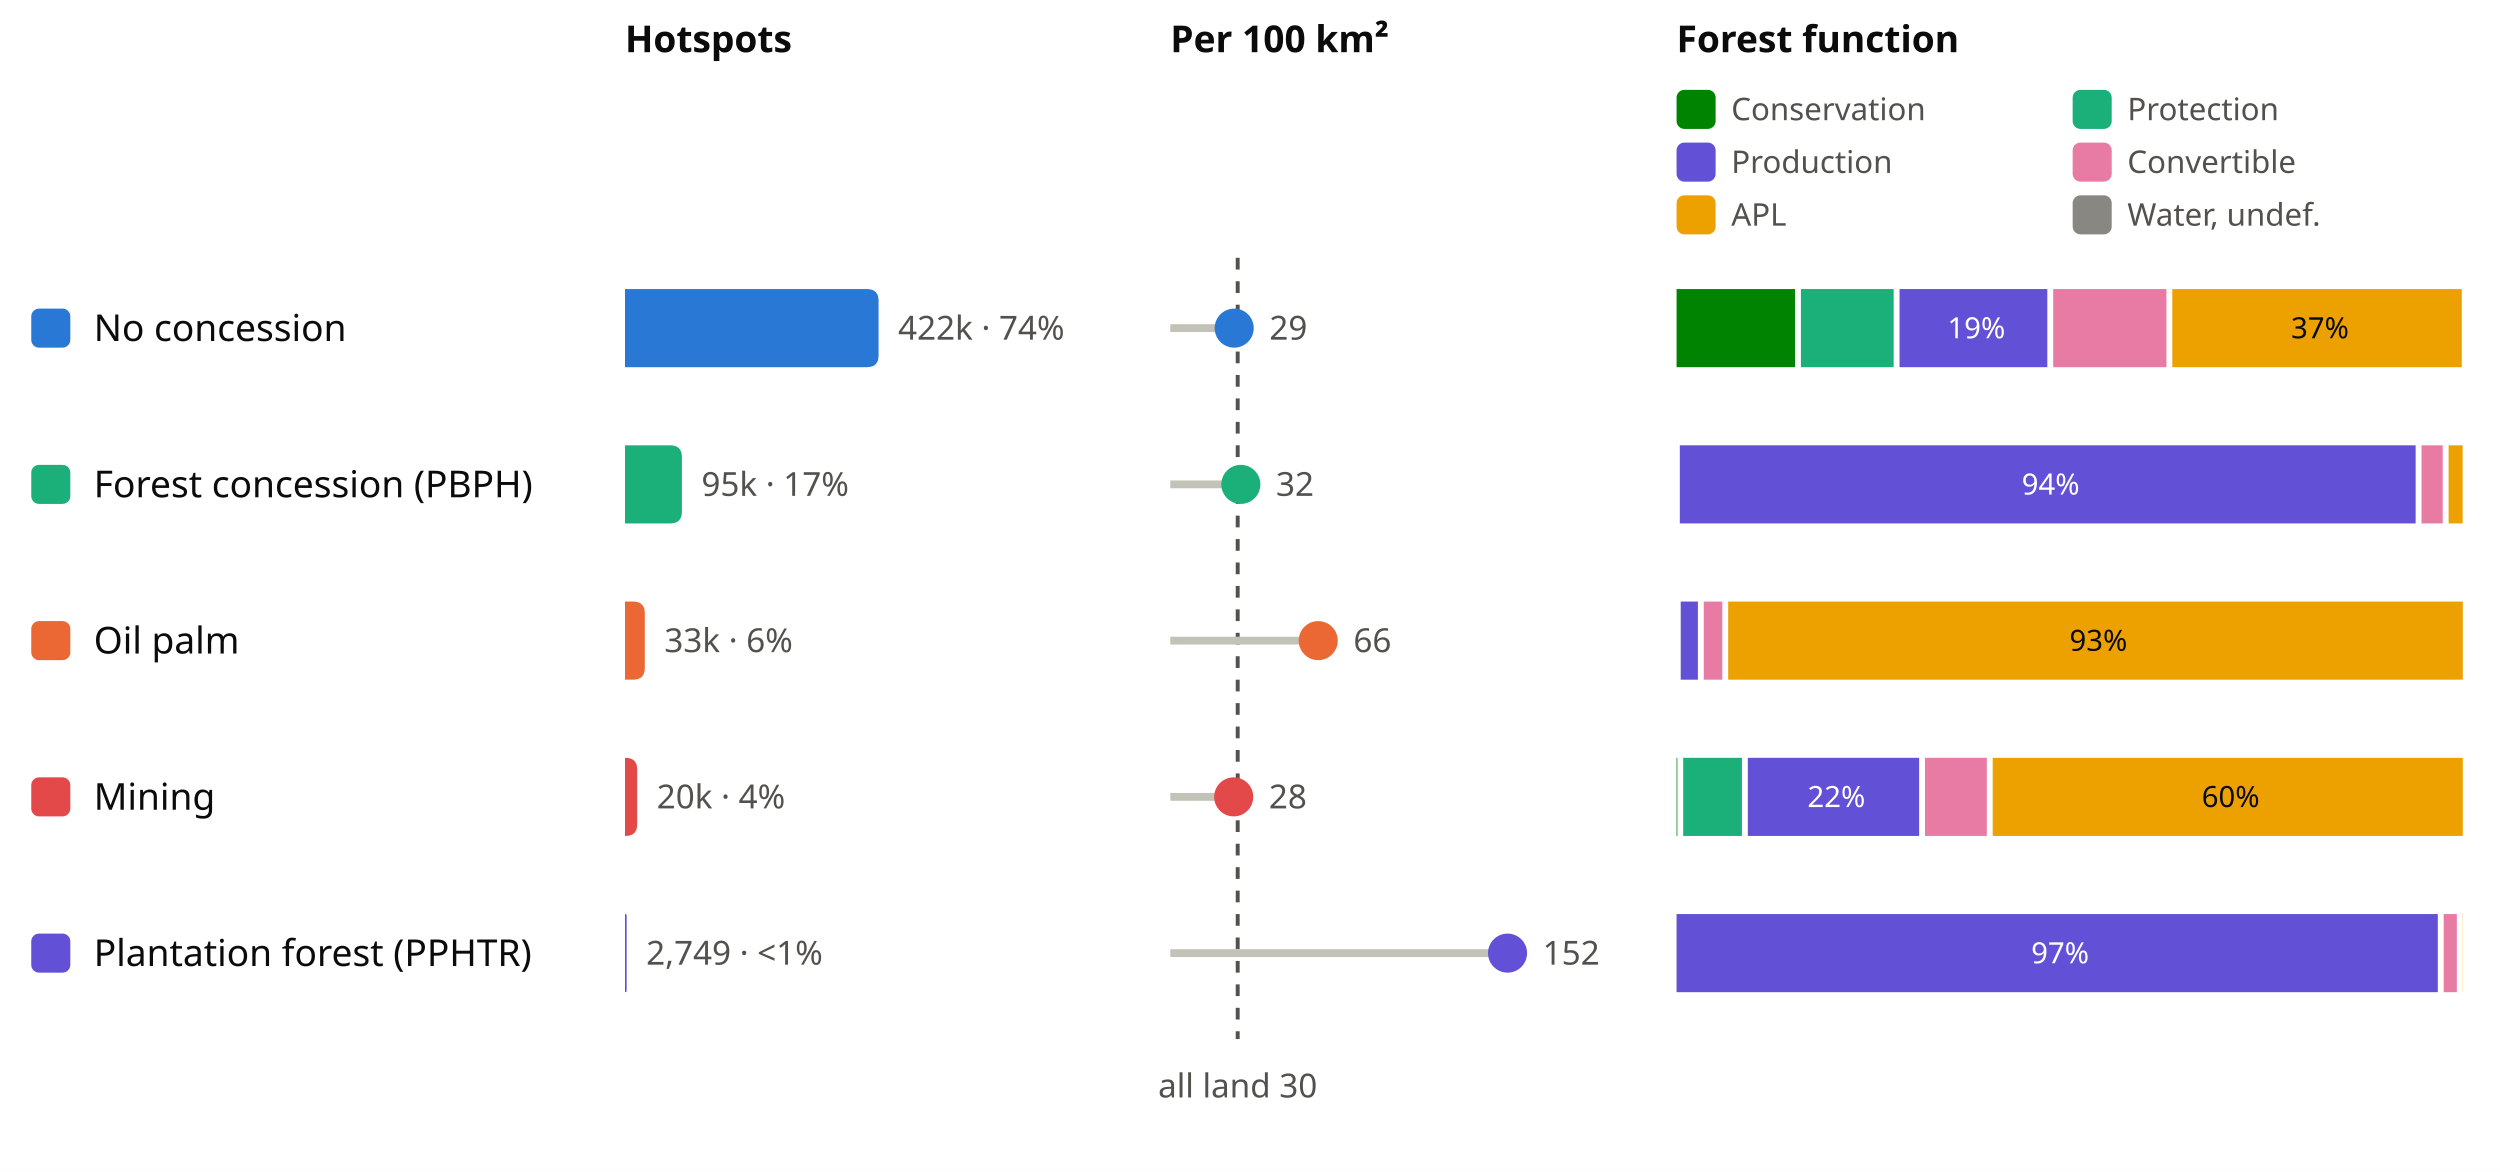
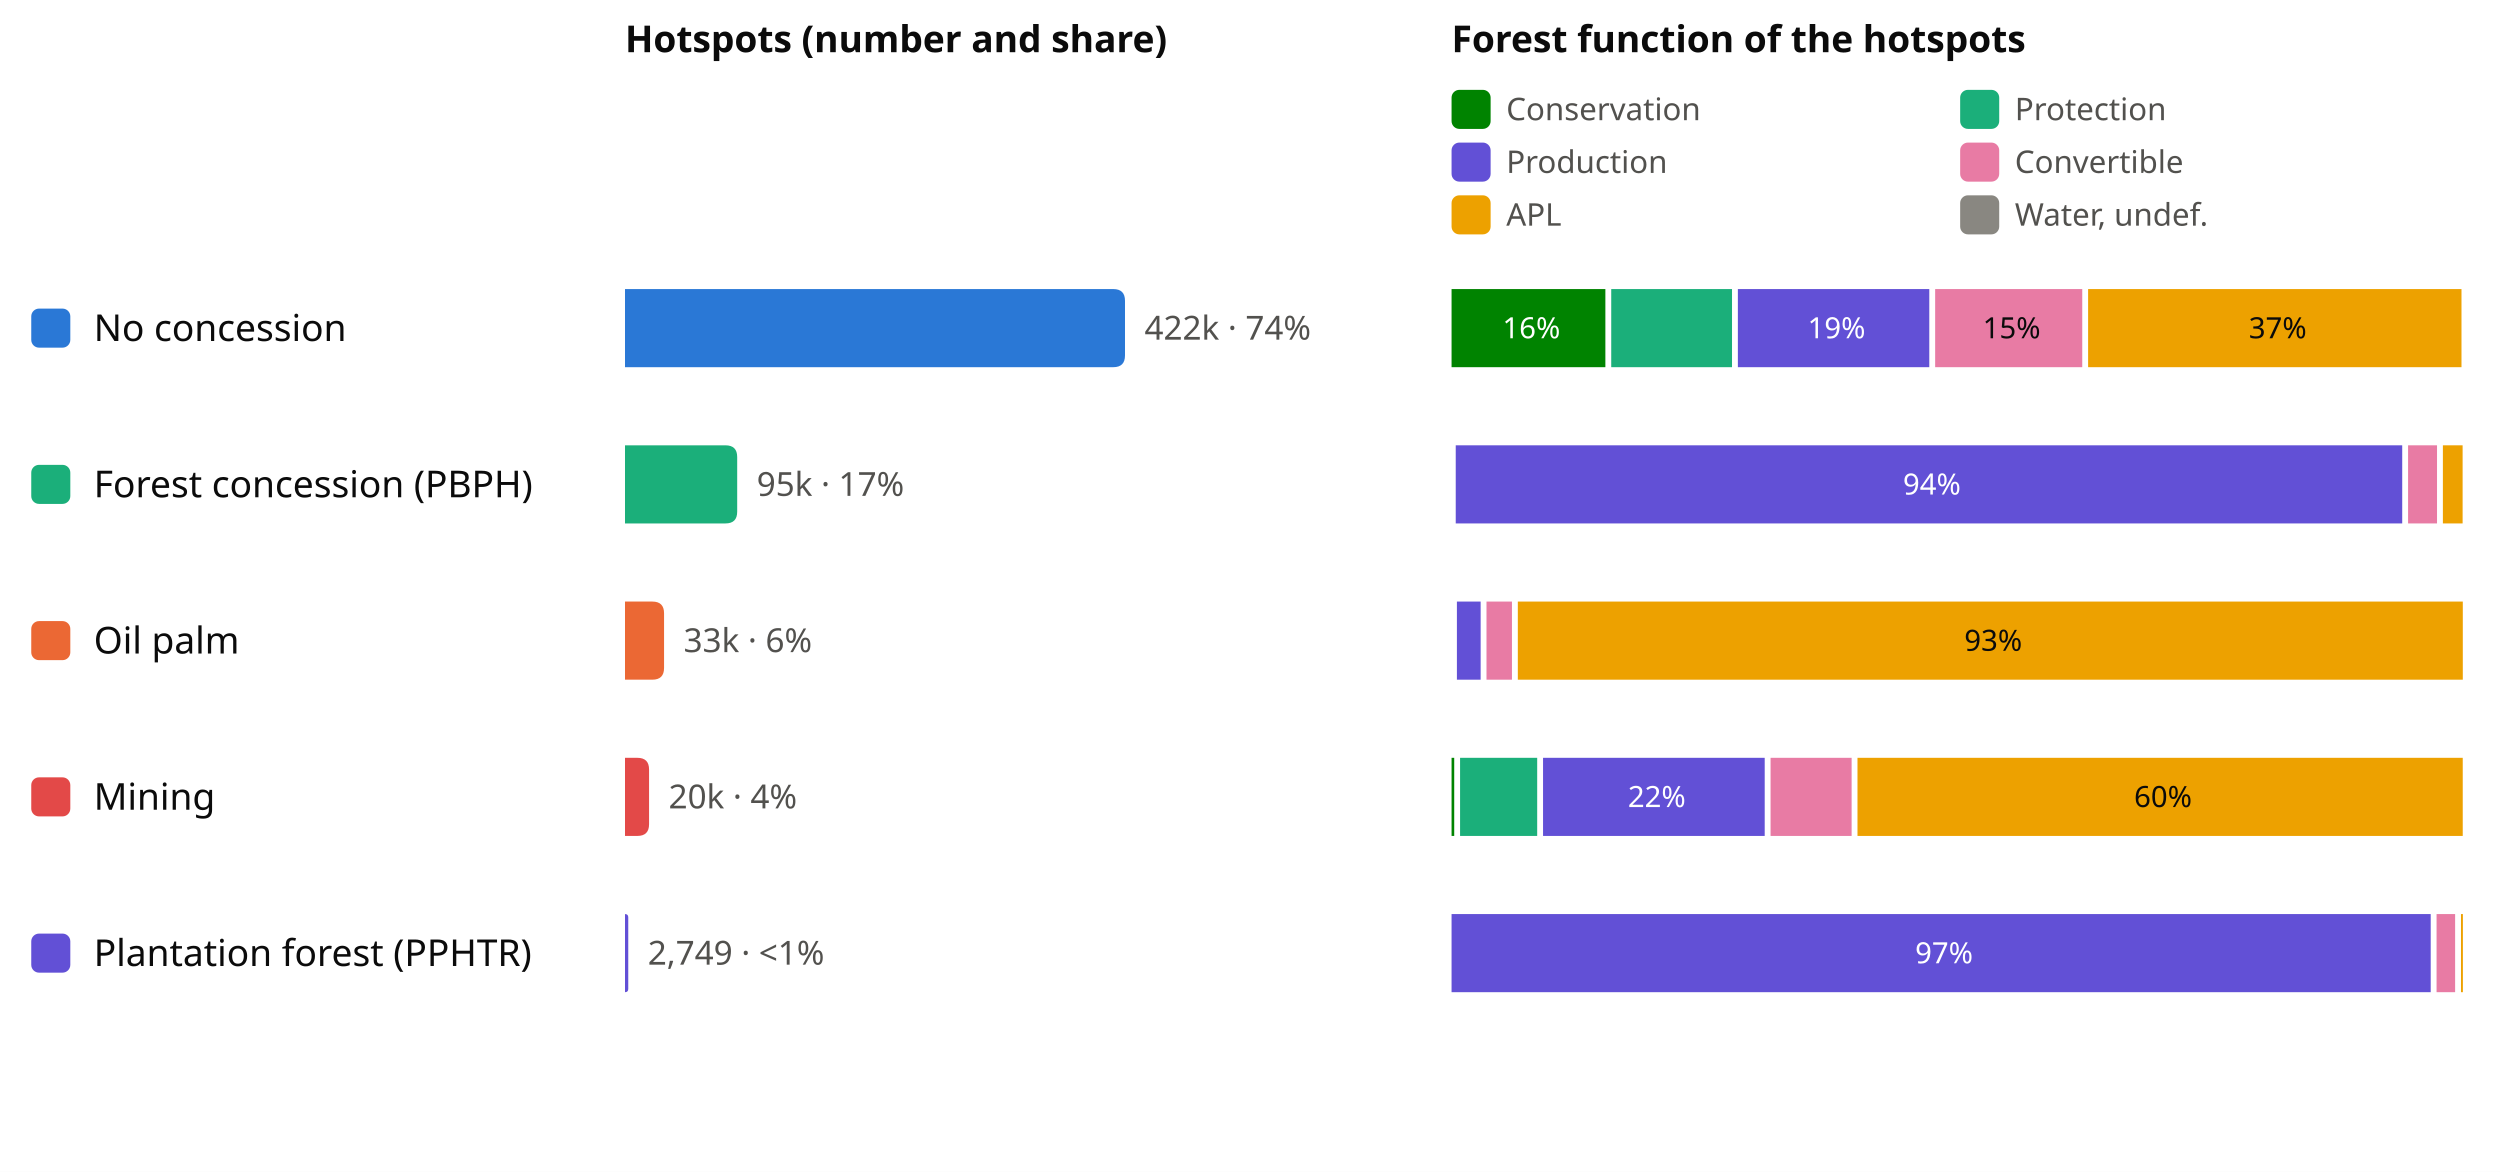
<svg xmlns="http://www.w3.org/2000/svg" data-name="types" width="640" height="300" viewBox="0 0 640 300" style="font-family: &quot;Source Sans 3&quot;, sans-serif;">
  <rect width="640" height="300" fill="#fff" />
-   <text x="160" y="10" font-size="9.5" fill="#0b0b0b" text-anchor="start" dominant-baseline="middle" font-weight="600">Hotspots</text>
-   <text x="299.6" y="10" font-size="9.5" fill="#0b0b0b" text-anchor="start" dominant-baseline="middle" font-weight="600">Per 100 km²</text>
-   <text x="429.2" y="10" font-size="9.5" fill="#0b0b0b" text-anchor="start" dominant-baseline="middle" font-weight="600">Forest function</text>
-   <rect x="429.2" y="23" width="10" height="10" rx="2" fill="#008300" />
-   <text x="443.2" y="28" font-size="8" fill="#52514e" text-anchor="start" dominant-baseline="middle" font-weight="400">Conservation</text>
-   <rect x="530.6" y="23" width="10" height="10" rx="2" fill="#1baf7a" />
-   <text x="544.6" y="28" font-size="8" fill="#52514e" text-anchor="start" dominant-baseline="middle" font-weight="400">Protection</text>
-   <rect x="429.2" y="36.5" width="10" height="10" rx="2" fill="#6250d6" />
-   <text x="443.2" y="41.5" font-size="8" fill="#52514e" text-anchor="start" dominant-baseline="middle" font-weight="400">Production</text>
-   <rect x="530.6" y="36.5" width="10" height="10" rx="2" fill="#e87ba4" />
-   <text x="544.6" y="41.5" font-size="8" fill="#52514e" text-anchor="start" dominant-baseline="middle" font-weight="400">Convertible</text>
-   <rect x="429.2" y="50" width="10" height="10" rx="2" fill="#eda100" />
-   <text x="443.2" y="55" font-size="8" fill="#52514e" text-anchor="start" dominant-baseline="middle" font-weight="400">APL</text>
-   <rect x="530.6" y="50" width="10" height="10" rx="2" fill="#898781" />
-   <text x="544.6" y="55" font-size="8" fill="#52514e" text-anchor="start" dominant-baseline="middle" font-weight="400">Water, undef.</text>
-   <line x1="316.85" x2="316.85" y1="66" y2="266" stroke="#52514e" stroke-dasharray="3 3" />
-   <text x="316.85" y="278" font-size="8.5" fill="#52514e" text-anchor="middle" dominant-baseline="middle" font-weight="400">all land 30</text>
+   <text x="160" y="10" font-size="9.5" fill="#0b0b0b" text-anchor="start" dominant-baseline="middle" font-weight="600">Hotspots (number and share)</text>
+   <text x="371.6" y="10" font-size="9.5" fill="#0b0b0b" text-anchor="start" dominant-baseline="middle" font-weight="600">Forest function of the hotspots</text>
+   <rect x="371.6" y="23" width="10" height="10" rx="2" fill="#008300" />
+   <text x="385.6" y="28" font-size="8" fill="#52514e" text-anchor="start" dominant-baseline="middle" font-weight="400">Conservation</text>
+   <rect x="501.8" y="23" width="10" height="10" rx="2" fill="#1baf7a" />
+   <text x="515.8" y="28" font-size="8" fill="#52514e" text-anchor="start" dominant-baseline="middle" font-weight="400">Protection</text>
+   <rect x="371.6" y="36.5" width="10" height="10" rx="2" fill="#6250d6" />
+   <text x="385.6" y="41.5" font-size="8" fill="#52514e" text-anchor="start" dominant-baseline="middle" font-weight="400">Production</text>
+   <rect x="501.8" y="36.5" width="10" height="10" rx="2" fill="#e87ba4" />
+   <text x="515.8" y="41.5" font-size="8" fill="#52514e" text-anchor="start" dominant-baseline="middle" font-weight="400">Convertible</text>
+   <rect x="371.6" y="50" width="10" height="10" rx="2" fill="#eda100" />
+   <text x="385.6" y="55" font-size="8" fill="#52514e" text-anchor="start" dominant-baseline="middle" font-weight="400">APL</text>
+   <rect x="501.8" y="50" width="10" height="10" rx="2" fill="#898781" />
+   <text x="515.8" y="55" font-size="8" fill="#52514e" text-anchor="start" dominant-baseline="middle" font-weight="400">Water, undef.</text>
  <rect x="8" y="79" width="10" height="10" rx="2" fill="#2a78d6" />
  <text x="24" y="84" font-size="9.5" fill="#0b0b0b" text-anchor="start" dominant-baseline="middle" font-weight="400">No concession</text>
-   <path fill="#2a78d6" d="M160,74H221.914Q224.914,74 224.914,77V91Q224.914,94 221.914,94H160Z" />
-   <text x="229.914" y="84" font-size="8.5" fill="#52514e" text-anchor="start" dominant-baseline="middle" font-weight="400">422k · 74%</text>
-   <line x1="299.6" x2="315.955" y1="84" y2="84" stroke="#c3c2b7" stroke-width="2" />
-   <circle cx="315.955" cy="84" r="5" fill="#2a78d6" />
-   <text x="324.955" y="84" font-size="8.5" fill="#52514e" text-anchor="start" dominant-baseline="middle" font-weight="400">29</text>
-   <rect x="429.2" y="74" width="30.333" height="20" fill="#008300" />
-   <rect x="461.033" y="74" width="23.748" height="20" fill="#1baf7a" />
-   <rect x="486.282" y="74" width="37.833" height="20" fill="#6250d6" />
-   <text x="505.948" y="84" font-size="7.5" fill="#fff" text-anchor="middle" dominant-baseline="middle" font-weight="400">19%</text>
-   <rect x="525.615" y="74" width="28.995" height="20" fill="#e87ba4" />
-   <rect x="556.11" y="74" width="74.11" height="20" fill="#eda100" />
-   <text x="593.916" y="84" font-size="7.5" fill="#0b0b0b" text-anchor="middle" dominant-baseline="middle" font-weight="400">37%</text>
-   <rect x="631.721" y="74" width="0" height="20" fill="#898781" />
+   <path fill="#2a78d6" d="M160,74H285Q288,74 288,77V91Q288,94 285,94H160Z" />
+   <text x="293" y="84" font-size="8.5" fill="#52514e" text-anchor="start" dominant-baseline="middle" font-weight="400">422k · 74%</text>
+   <rect x="371.6" y="74" width="39.375" height="20" fill="#008300" />
+   <text x="392.037" y="84" font-size="7.5" fill="#fff" text-anchor="middle" dominant-baseline="middle" font-weight="400">16%</text>
+   <rect x="412.475" y="74" width="30.92" height="20" fill="#1baf7a" />
+   <rect x="444.895" y="74" width="49.004" height="20" fill="#6250d6" />
+   <text x="470.147" y="84" font-size="7.5" fill="#fff" text-anchor="middle" dominant-baseline="middle" font-weight="400">19%</text>
+   <rect x="495.399" y="74" width="37.657" height="20" fill="#e87ba4" />
+   <text x="514.977" y="84" font-size="7.5" fill="#0b0b0b" text-anchor="middle" dominant-baseline="middle" font-weight="400">15%</text>
+   <rect x="534.556" y="74" width="95.586" height="20" fill="#eda100" />
+   <text x="583.099" y="84" font-size="7.5" fill="#0b0b0b" text-anchor="middle" dominant-baseline="middle" font-weight="400">37%</text>
+   <rect x="631.641" y="74" width="0" height="20" fill="#898781" />
  <rect x="8" y="119" width="10" height="10" rx="2" fill="#1baf7a" />
  <text x="24" y="124" font-size="9.5" fill="#0b0b0b" text-anchor="start" dominant-baseline="middle" font-weight="400">Forest concession (PBPH)</text>
-   <path fill="#1baf7a" d="M160,114H171.566Q174.566,114 174.566,117V131Q174.566,134 171.566,134H160Z" />
-   <text x="179.566" y="124" font-size="8.5" fill="#52514e" text-anchor="start" dominant-baseline="middle" font-weight="400">95k · 17%</text>
-   <line x1="299.6" x2="317.656" y1="124" y2="124" stroke="#c3c2b7" stroke-width="2" />
-   <circle cx="317.656" cy="124" r="5" fill="#1baf7a" />
-   <text x="326.656" y="124" font-size="8.5" fill="#52514e" text-anchor="start" dominant-baseline="middle" font-weight="400">32</text>
-   <rect x="429.2" y="114" width="0" height="20" fill="#008300" />
-   <rect x="429.217" y="114" width="0" height="20" fill="#1baf7a" />
-   <rect x="430.031" y="114" width="188.372" height="20" fill="#6250d6" />
-   <text x="524.967" y="124" font-size="7.5" fill="#fff" text-anchor="middle" dominant-baseline="middle" font-weight="400">94%</text>
-   <rect x="619.903" y="114" width="5.439" height="20" fill="#e87ba4" />
-   <rect x="626.843" y="114" width="3.602" height="20" fill="#eda100" />
-   <rect x="631.944" y="114" width="0" height="20" fill="#898781" />
+   <path fill="#1baf7a" d="M160,114H185.721Q188.721,114 188.721,117V131Q188.721,134 185.721,134H160Z" />
+   <text x="193.721" y="124" font-size="8.5" fill="#52514e" text-anchor="start" dominant-baseline="middle" font-weight="400">95k · 17%</text>
+   <rect x="371.6" y="114" width="0" height="20" fill="#008300" />
+   <rect x="371.622" y="114" width="0" height="20" fill="#1baf7a" />
+   <rect x="372.667" y="114" width="242.3" height="20" fill="#6250d6" />
+   <text x="494.567" y="124" font-size="7.5" fill="#fff" text-anchor="middle" dominant-baseline="middle" font-weight="400">94%</text>
+   <rect x="616.468" y="114" width="7.41" height="20" fill="#e87ba4" />
+   <rect x="625.378" y="114" width="5.051" height="20" fill="#eda100" />
+   <rect x="631.928" y="114" width="0" height="20" fill="#898781" />
  <rect x="8" y="159" width="10" height="10" rx="2" fill="#eb6834" />
  <text x="24" y="164" font-size="9.5" fill="#0b0b0b" text-anchor="start" dominant-baseline="middle" font-weight="400">Oil palm</text>
-   <path fill="#eb6834" d="M160,154H162.071Q165.071,154 165.071,157V171Q165.071,174 162.071,174H160Z" />
-   <text x="170.071" y="164" font-size="8.5" fill="#52514e" text-anchor="start" dominant-baseline="middle" font-weight="400">33k · 6%</text>
-   <line x1="299.6" x2="337.468" y1="164" y2="164" stroke="#c3c2b7" stroke-width="2" />
-   <circle cx="337.468" cy="164" r="5" fill="#eb6834" />
-   <text x="346.468" y="164" font-size="8.5" fill="#52514e" text-anchor="start" dominant-baseline="middle" font-weight="400">66</text>
-   <rect x="429.2" y="154" width="0" height="20" fill="#008300" />
-   <rect x="429.723" y="154" width="0" height="20" fill="#1baf7a" />
-   <rect x="430.264" y="154" width="4.4" height="20" fill="#6250d6" />
-   <rect x="436.164" y="154" width="4.745" height="20" fill="#e87ba4" />
-   <rect x="442.409" y="154" width="188.072" height="20" fill="#eda100" />
-   <text x="537.195" y="164" font-size="7.5" fill="#0b0b0b" text-anchor="middle" dominant-baseline="middle" font-weight="400">93%</text>
-   <rect x="631.982" y="154" width="0" height="20" fill="#898781" />
+   <path fill="#eb6834" d="M160,154H166.999Q169.999,154 169.999,157V171Q169.999,174 166.999,174H160Z" />
+   <text x="174.999" y="164" font-size="8.5" fill="#52514e" text-anchor="start" dominant-baseline="middle" font-weight="400">33k · 6%</text>
+   <rect x="371.6" y="154" width="0" height="20" fill="#008300" />
+   <rect x="372.271" y="154" width="0" height="20" fill="#1baf7a" />
+   <rect x="372.967" y="154" width="6.076" height="20" fill="#6250d6" />
+   <rect x="380.543" y="154" width="6.518" height="20" fill="#e87ba4" />
+   <rect x="388.561" y="154" width="241.916" height="20" fill="#eda100" />
+   <text x="510.269" y="164" font-size="7.5" fill="#0b0b0b" text-anchor="middle" dominant-baseline="middle" font-weight="400">93%</text>
+   <rect x="631.976" y="154" width="0" height="20" fill="#898781" />
  <rect x="8" y="199" width="10" height="10" rx="2" fill="#e34948" />
  <text x="24" y="204" font-size="9.5" fill="#0b0b0b" text-anchor="start" dominant-baseline="middle" font-weight="400">Mining</text>
-   <path fill="#e34948" d="M160,194H160.125Q163.125,194 163.125,197V211Q163.125,214 160.125,214H160Z" />
-   <text x="168.125" y="204" font-size="8.5" fill="#52514e" text-anchor="start" dominant-baseline="middle" font-weight="400">20k · 4%</text>
-   <line x1="299.6" x2="315.827" y1="204" y2="204" stroke="#c3c2b7" stroke-width="2" />
-   <circle cx="315.827" cy="204" r="5" fill="#e34948" />
-   <text x="324.827" y="204" font-size="8.5" fill="#52514e" text-anchor="start" dominant-baseline="middle" font-weight="400">28</text>
-   <rect x="429.2" y="194" width="0.197" height="20" fill="#008300" />
-   <rect x="430.897" y="194" width="15.041" height="20" fill="#1baf7a" />
-   <rect x="447.439" y="194" width="43.862" height="20" fill="#6250d6" />
-   <text x="470.119" y="204" font-size="7.5" fill="#fff" text-anchor="middle" dominant-baseline="middle" font-weight="400">22%</text>
-   <rect x="492.8" y="194" width="15.83" height="20" fill="#e87ba4" />
-   <rect x="510.13" y="194" width="120.34" height="20" fill="#eda100" />
-   <text x="571.05" y="204" font-size="7.5" fill="#0b0b0b" text-anchor="middle" dominant-baseline="middle" font-weight="400">60%</text>
-   <rect x="631.97" y="194" width="0" height="20" fill="#898781" />
+   <path fill="#e34948" d="M160,194H163.162Q166.162,194 166.162,197V211Q166.162,214 163.162,214H160Z" />
+   <text x="171.162" y="204" font-size="8.5" fill="#52514e" text-anchor="start" dominant-baseline="middle" font-weight="400">20k · 4%</text>
+   <rect x="371.6" y="194" width="0.679" height="20" fill="#008300" />
+   <rect x="373.779" y="194" width="19.74" height="20" fill="#1baf7a" />
+   <rect x="395.019" y="194" width="56.746" height="20" fill="#6250d6" />
+   <text x="424.141" y="204" font-size="7.5" fill="#fff" text-anchor="middle" dominant-baseline="middle" font-weight="400">22%</text>
+   <rect x="453.264" y="194" width="20.752" height="20" fill="#e87ba4" />
+   <rect x="475.516" y="194" width="154.945" height="20" fill="#eda100" />
+   <text x="553.739" y="204" font-size="7.5" fill="#0b0b0b" text-anchor="middle" dominant-baseline="middle" font-weight="400">60%</text>
+   <rect x="631.962" y="194" width="0" height="20" fill="#898781" />
  <rect x="8" y="239" width="10" height="10" rx="2" fill="#6250d6" />
  <text x="24" y="244" font-size="9.5" fill="#0b0b0b" text-anchor="start" dominant-baseline="middle" font-weight="400">Plantation forest (PPHTR)</text>
-   <path fill="#6250d6" d="M160,234H160Q160.423,234 160.423,234.423V253.577Q160.423,254 160,254H160Z" />
-   <text x="165.423" y="244" font-size="8.5" fill="#52514e" text-anchor="start" dominant-baseline="middle" font-weight="400">2,749 · &lt;1%</text>
-   <line x1="299.6" x2="385.933" y1="244" y2="244" stroke="#c3c2b7" stroke-width="2" />
-   <circle cx="385.933" cy="244" r="5" fill="#6250d6" />
-   <text x="394.933" y="244" font-size="8.5" fill="#52514e" text-anchor="start" dominant-baseline="middle" font-weight="400">152</text>
-   <rect x="429.2" y="234" width="194.882" height="20" fill="#6250d6" />
-   <text x="527.391" y="244" font-size="7.5" fill="#fff" text-anchor="middle" dominant-baseline="middle" font-weight="400">97%</text>
-   <rect x="625.582" y="234" width="3.369" height="20" fill="#e87ba4" />
-   <rect x="630.451" y="234" width="0.049" height="20" fill="#eda100" />
+   <path fill="#6250d6" d="M160,234H160Q160.834,234 160.834,234.834V253.166Q160.834,254 160,254H160Z" />
+   <text x="165.834" y="244" font-size="8.5" fill="#52514e" text-anchor="start" dominant-baseline="middle" font-weight="400">2,749 · &lt;1%</text>
+   <rect x="371.6" y="234" width="250.659" height="20" fill="#6250d6" />
+   <text x="497.679" y="244" font-size="7.5" fill="#fff" text-anchor="middle" dominant-baseline="middle" font-weight="400">97%</text>
+   <rect x="623.759" y="234" width="4.752" height="20" fill="#e87ba4" />
+   <rect x="630.011" y="234" width="0.489" height="20" fill="#eda100" />
</svg>
